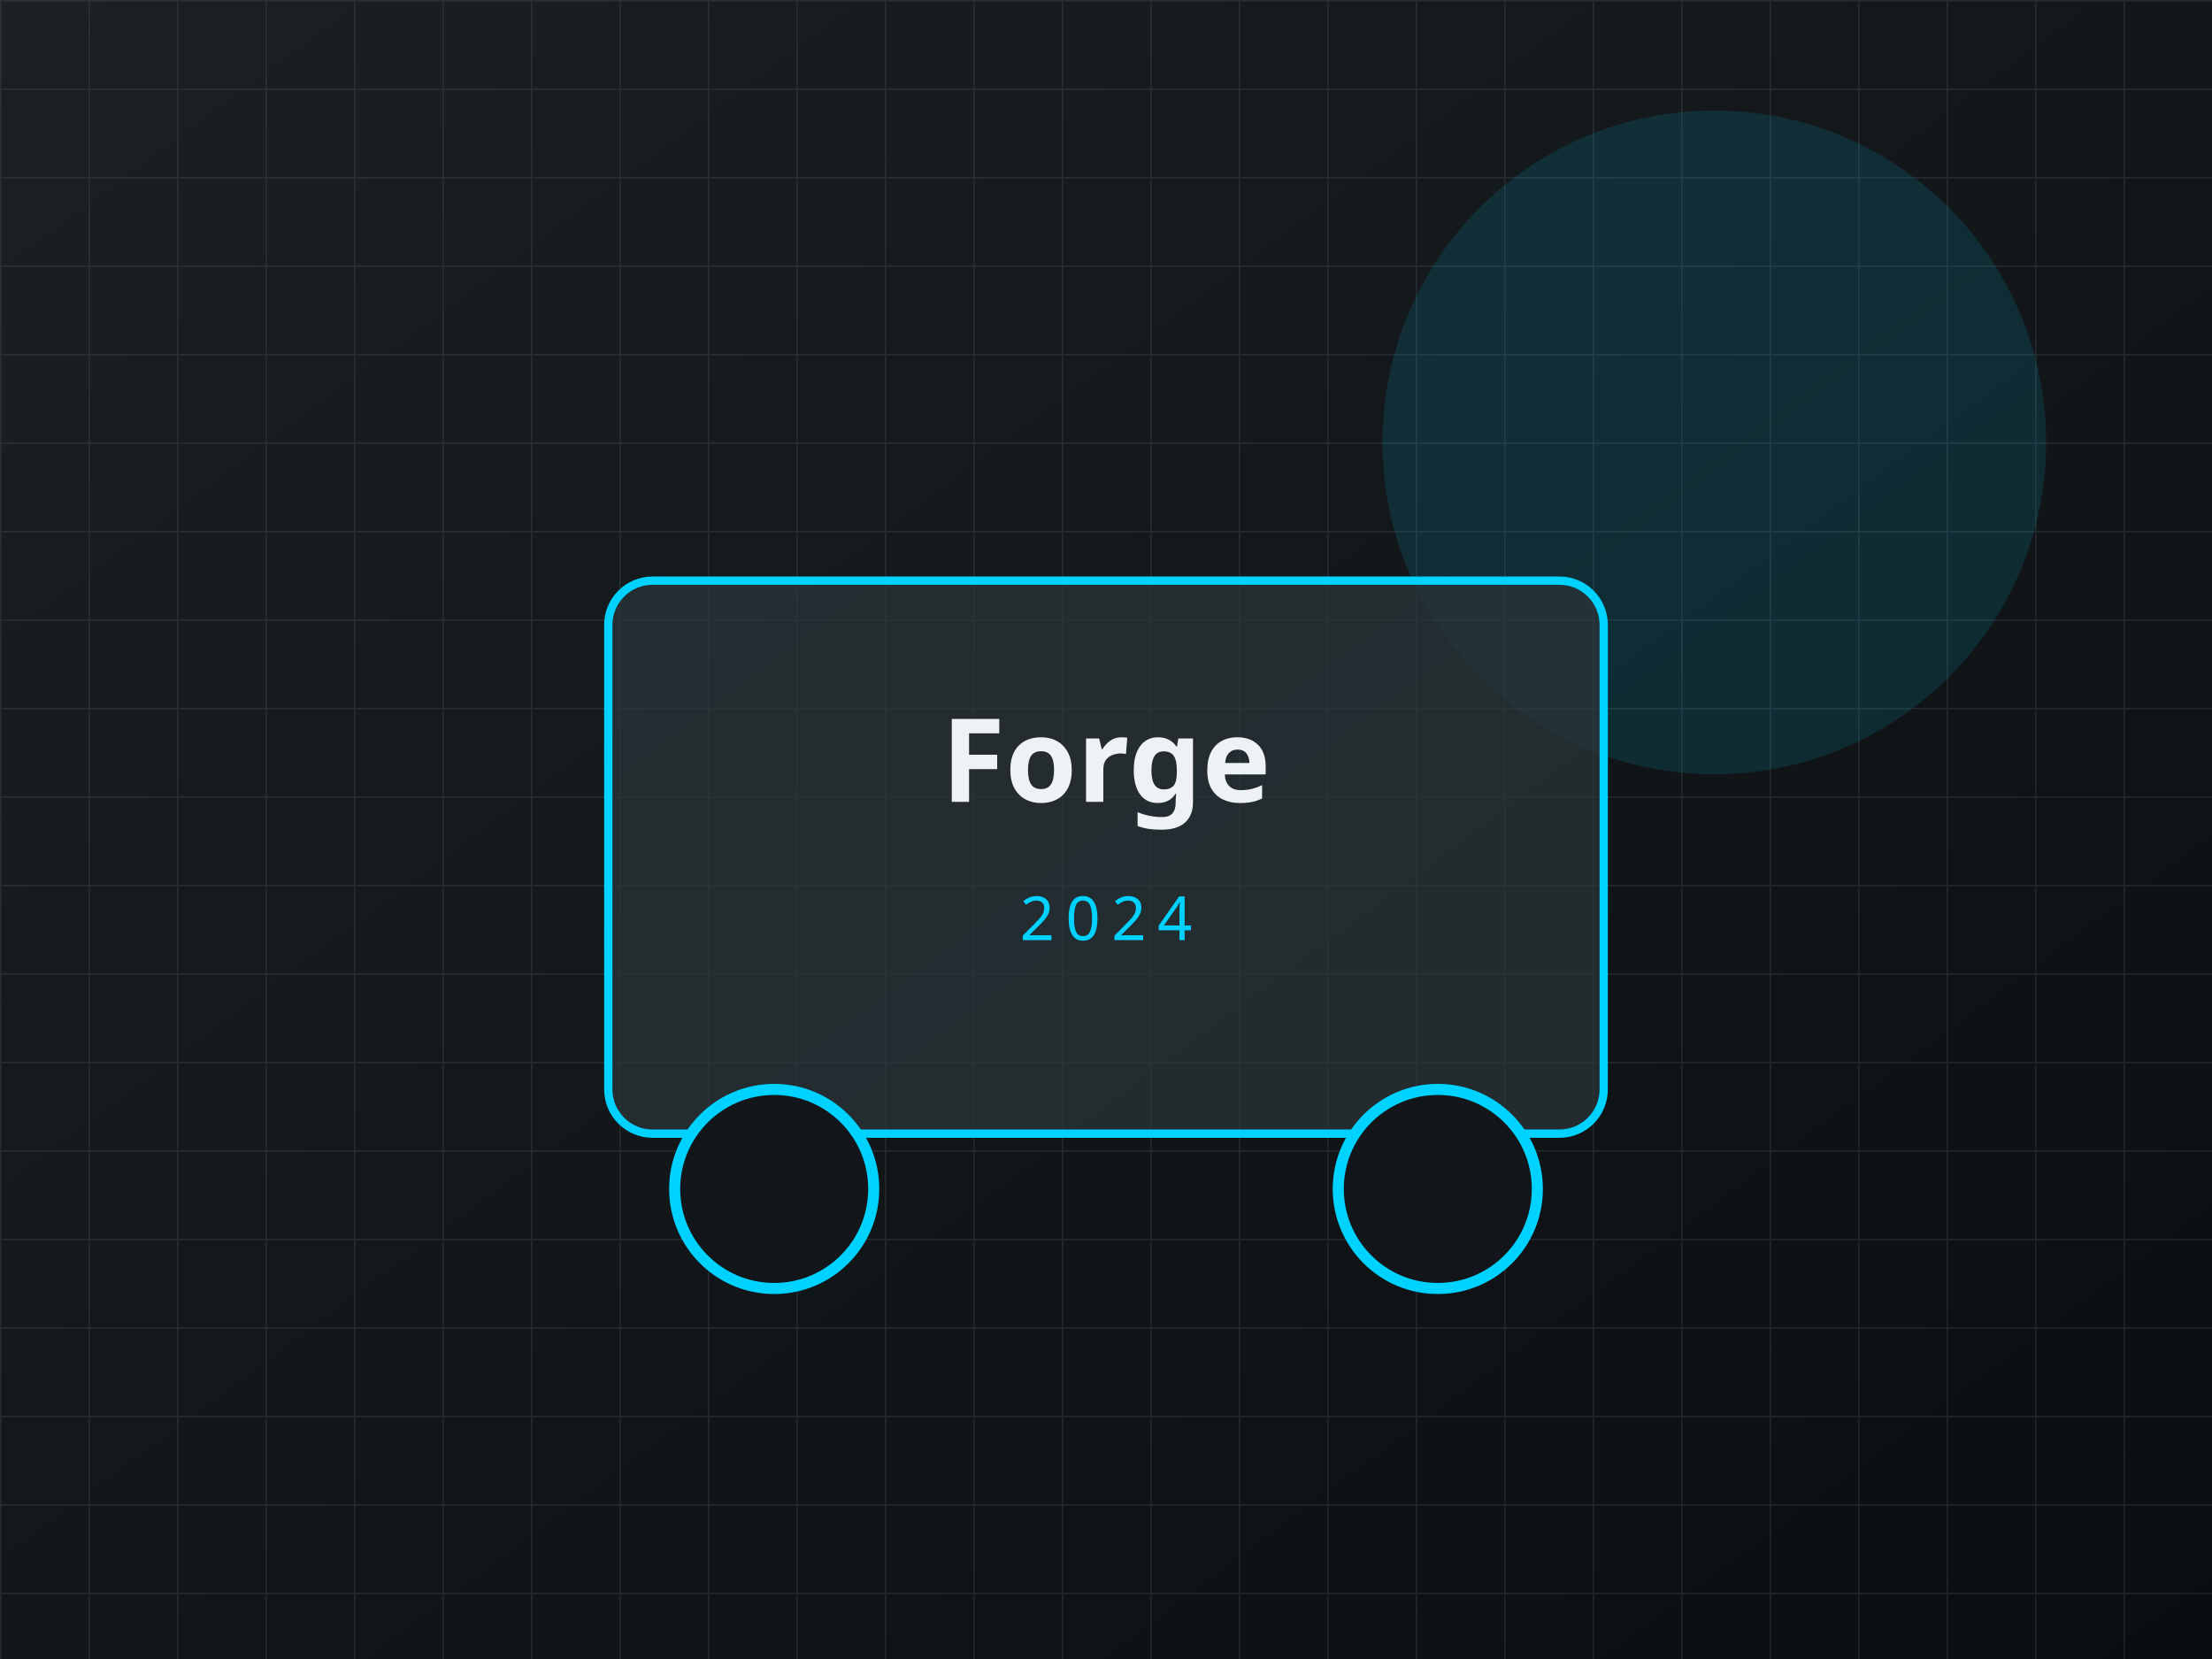
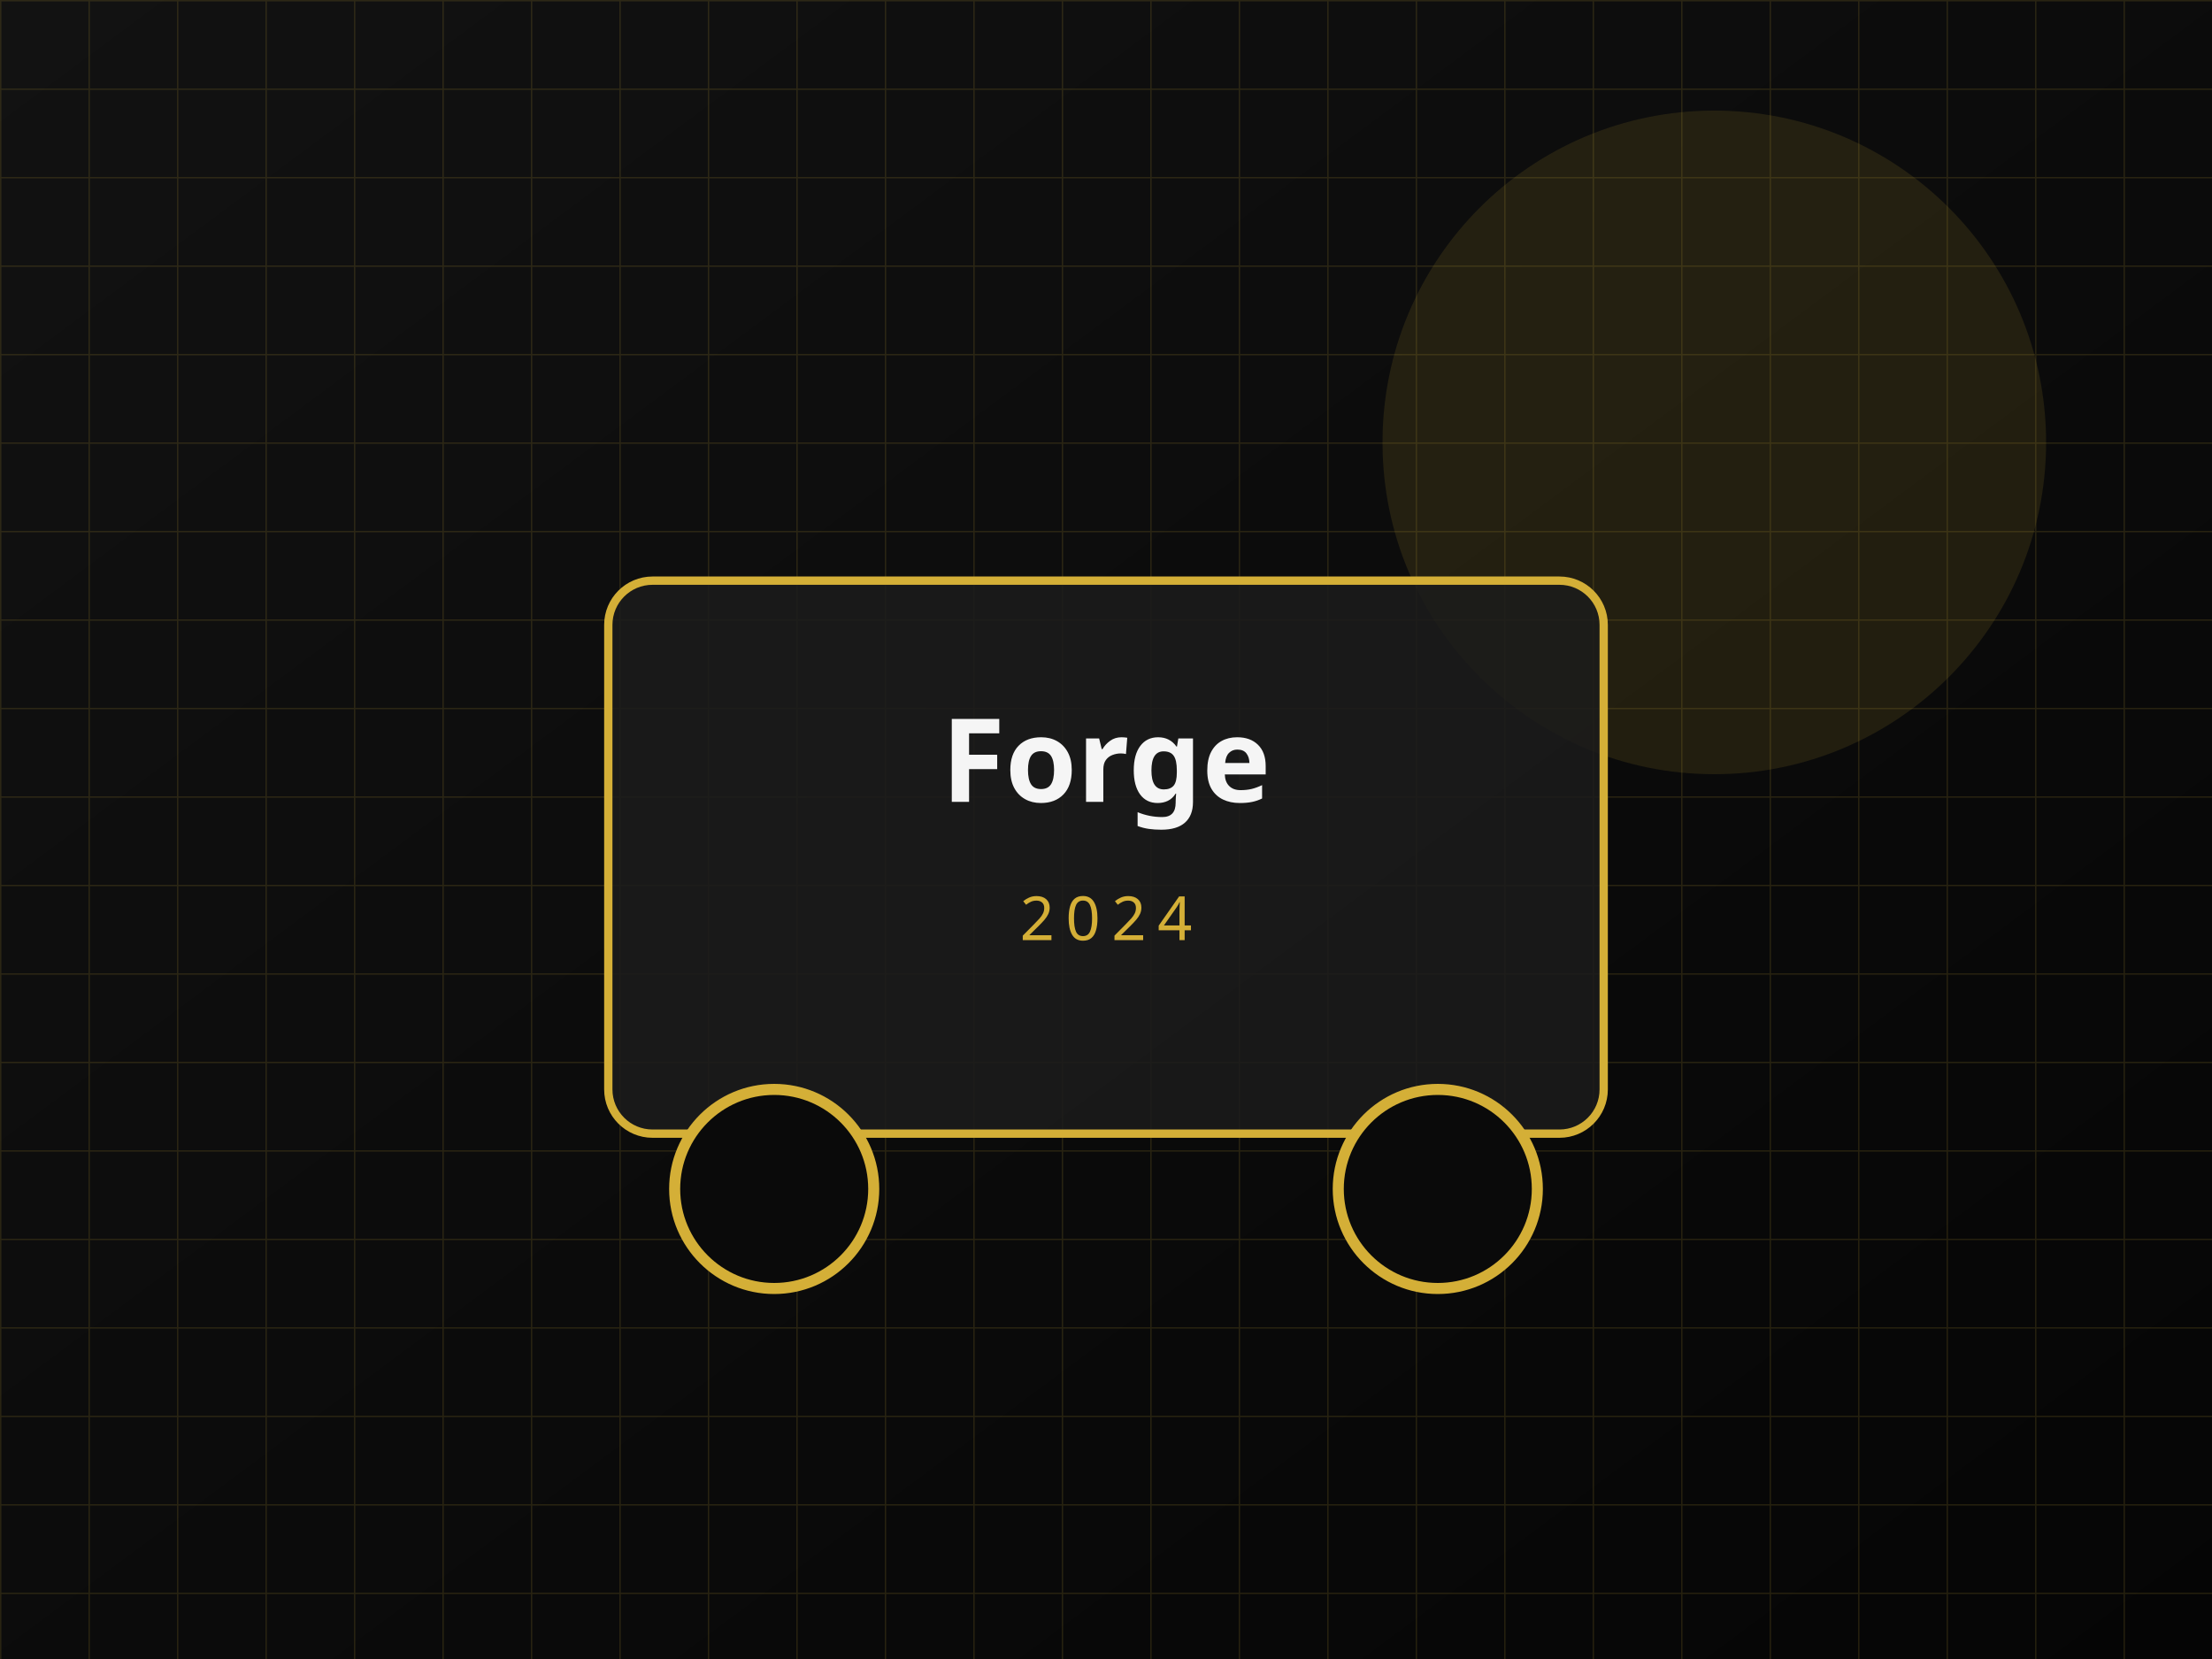
<svg xmlns="http://www.w3.org/2000/svg" viewBox="0 0 800 600" fill="none">
  <defs>
    <linearGradient id="bg" x1="0" y1="0" x2="1" y2="1">
-       <stop stop-color="#1a2024" />
-       <stop offset="1" stop-color="#0b0e10" />
+       <stop stop-color="#121212" />
+       <stop offset="1" stop-color="#050505" />
    </linearGradient>
    <pattern id="grid" width="32" height="32" patternUnits="userSpaceOnUse">
-       <path d="M32 0H0V32" stroke="#708090" stroke-opacity=".2" stroke-width="1" />
+       <path d="M32 0H0V32" stroke="#d4af37" stroke-opacity=".15" stroke-width="1" />
    </pattern>
  </defs>
  <rect width="800" height="600" fill="url(#bg)" />
  <rect width="800" height="600" fill="url(#grid)" />
-   <circle cx="620" cy="160" r="120" fill="#00d2ff" fill-opacity=".12" />
-   <rect x="220" y="210" width="360" height="200" rx="16" stroke="#00d2ff" stroke-width="3" fill="#2c3539" fill-opacity=".7" />
-   <circle cx="280" cy="430" r="36" stroke="#00d2ff" stroke-width="4" fill="#12161a" />
-   <circle cx="520" cy="430" r="36" stroke="#00d2ff" stroke-width="4" fill="#12161a" />
-   <text x="400" y="290" text-anchor="middle" fill="#eef2f5" font-family="system-ui,sans-serif" font-size="42" font-weight="700">Forge</text>
-   <text x="400" y="340" text-anchor="middle" fill="#00d2ff" font-family="system-ui,sans-serif" font-size="22" letter-spacing="4">2024</text>
+   <circle cx="620" cy="160" r="120" fill="#d4af37" fill-opacity=".12" />
+   <rect x="220" y="210" width="360" height="200" rx="16" stroke="#d4af37" stroke-width="3" fill="#1c1c1c" fill-opacity=".85" />
+   <circle cx="280" cy="430" r="36" stroke="#d4af37" stroke-width="4" fill="#0a0a0a" />
+   <circle cx="520" cy="430" r="36" stroke="#d4af37" stroke-width="4" fill="#0a0a0a" />
+   <text x="400" y="290" text-anchor="middle" fill="#f5f5f5" font-family="system-ui,sans-serif" font-size="42" font-weight="700">Forge</text>
+   <text x="400" y="340" text-anchor="middle" fill="#d4af37" font-family="system-ui,sans-serif" font-size="22" letter-spacing="4">2024</text>
</svg>
